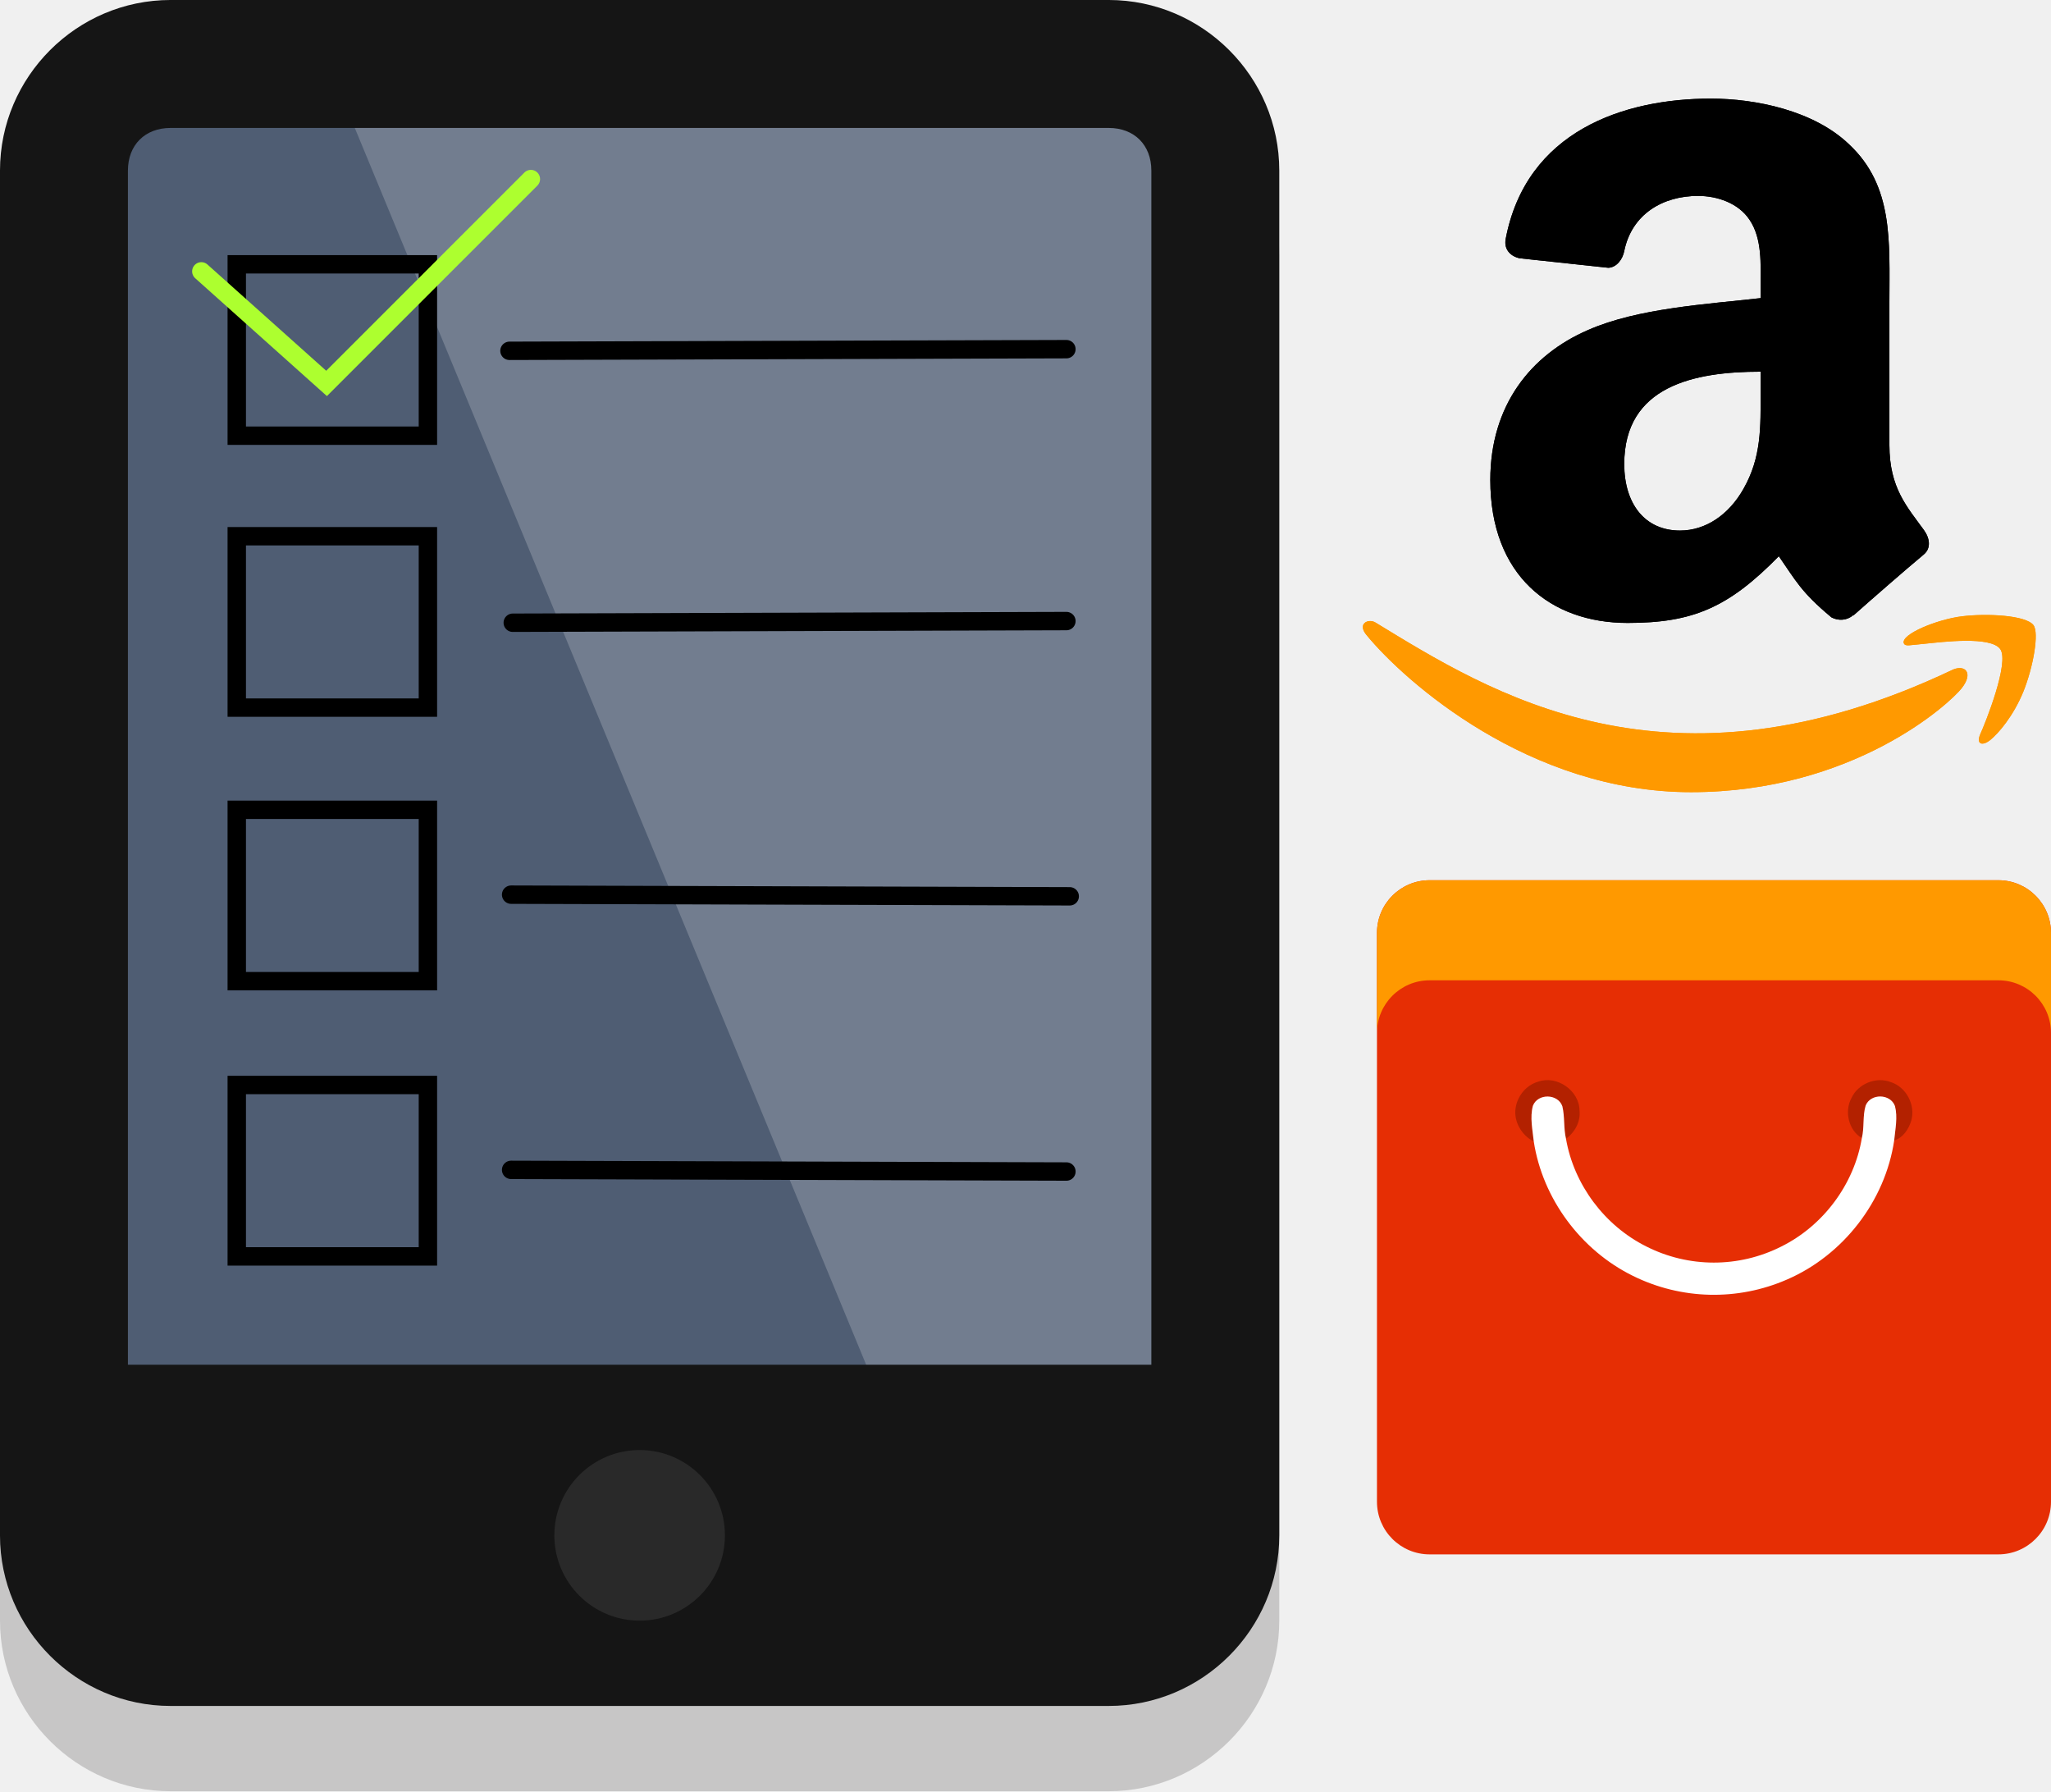
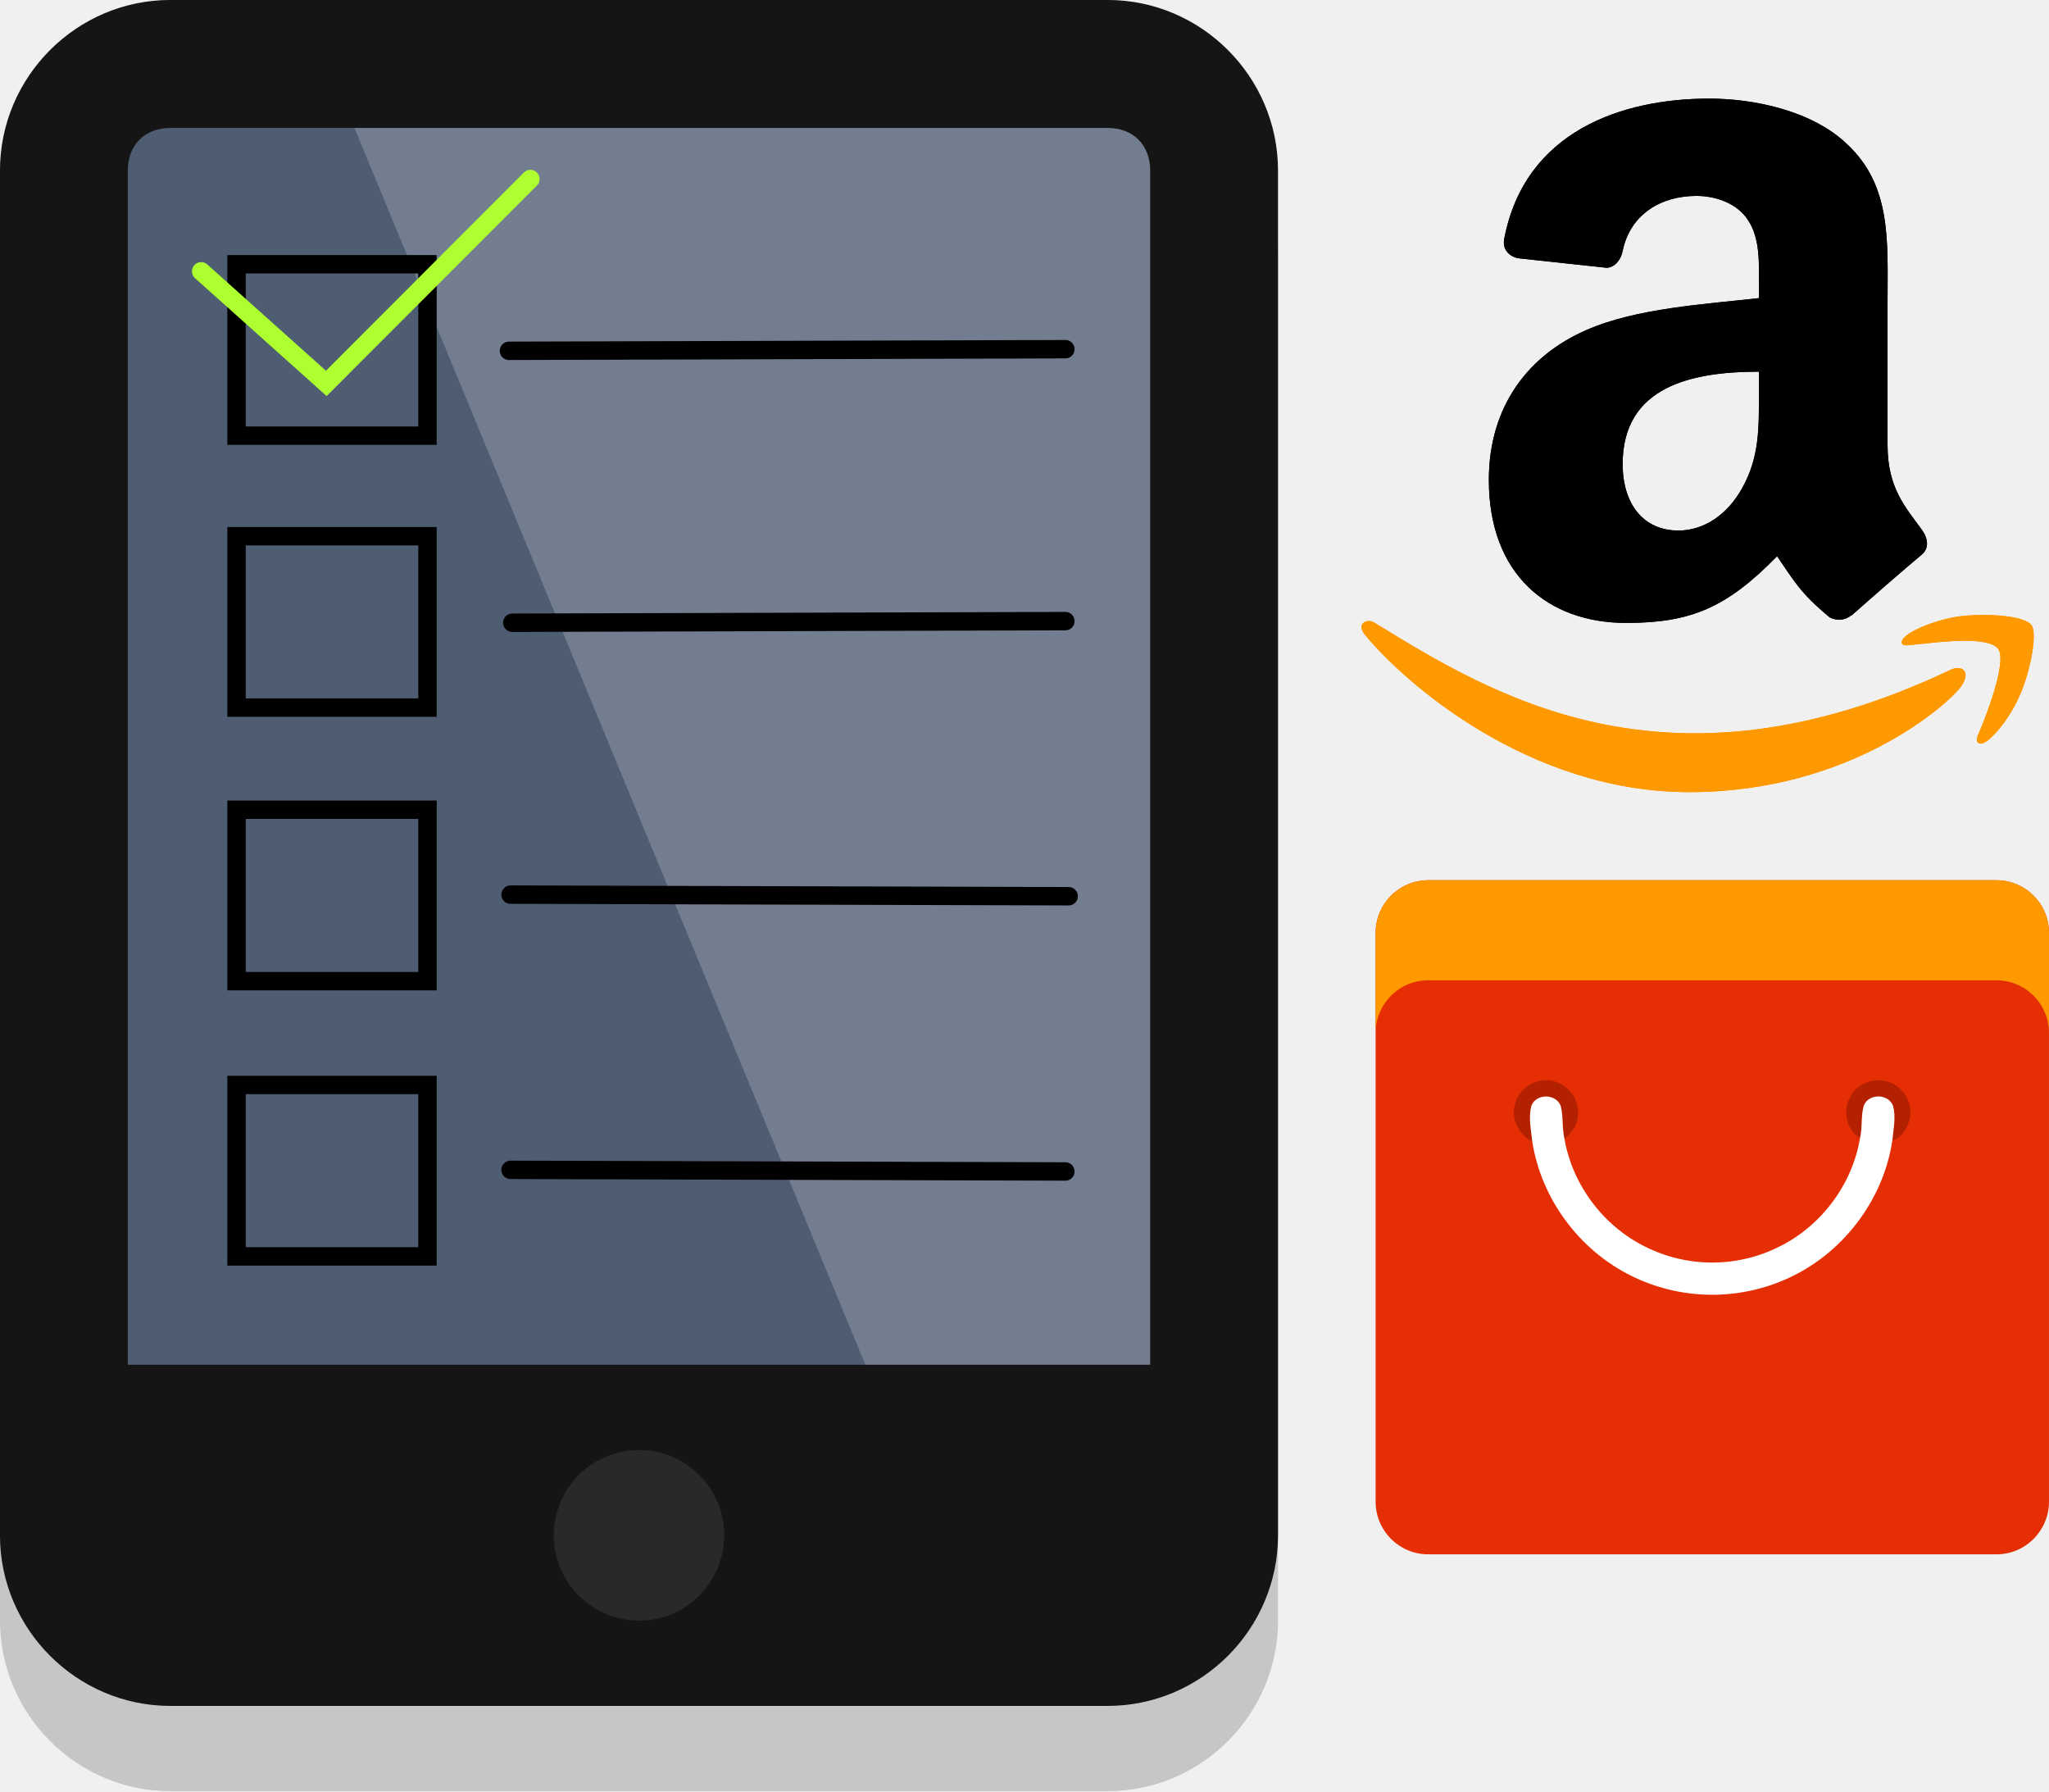
- <svg xmlns="http://www.w3.org/2000/svg" width="111.484mm" height="97.351mm" viewBox="0 0 111.484 97.351" version="1.1" id="svg5" xml:space="preserve">
+ <svg xmlns="http://www.w3.org/2000/svg" width="36.613mm" height="32mm" viewBox="0 0 36.613 32" version="1.1" id="svg5" xml:space="preserve">
  <defs id="defs2">
	
	
</defs>
  <g id="layer1" transform="translate(-35.63051,-96.31359)">
-     <g class="st1" id="g2481" transform="matrix(2.317878,0,0,2.317878,-3.773421,70.81693)">
+     <g class="st1" id="g2481" transform="matrix(0.7612219,0,0,0.7619048,22.68973,87.93264)">
      <path class="st2" d="m 47,49 c 0,2.2 -1.8,4 -4,4 H 21 c -2.2,0 -4,-1.8 -4,-4 V 17 c 0,-2.2 1.8,-4 4,-4 h 22 c 2.2,0 4,1.8 4,4 z" id="path2479" />
    </g>
-     <path class="st3" d="m 44.902,185.552 c -3.245,0 -5.795,-2.55 -5.795,-5.795 v -74.172 c 0,-3.245 2.55,-5.795 5.795,-5.795 h 50.993 c 3.245,0 5.795,2.55 5.795,5.795 v 74.172 c 0,3.245 -2.55,5.795 -5.795,5.795 z" id="path2483" style="stroke-width:2.318" />
-     <path class="st5" d="M 100.531,183.234 V 99.79 H 53.478 l 35.464,85.761 c 3.709,-0.927 7.649,-1.623 11.589,-2.318 z" id="path2489" style="stroke-width:2.318" />
-     <g id="g2493" transform="matrix(2.317878,0,0,2.317878,-3.773421,70.81693)" style="fill:#151515;fill-opacity:1">
-       <polygon class="st4" points="20,50 19,43 45,43 45,50 " id="polygon2491" style="fill:#151515;fill-opacity:1" />
+     <path class="st3" d="m 38.675,125.647 c -1.066,0 -1.903,-0.838 -1.903,-1.905 V 99.361 c 0,-1.067 0.837,-1.905 1.903,-1.905 h 16.747 c 1.066,0 1.903,0.838 1.903,1.905 v 24.381 c 0,1.067 -0.837,1.905 -1.903,1.905 z" id="path2483" style="stroke-width:0.762" />
+     <path class="st5" d="M 56.945,124.885 V 97.456 H 41.492 l 11.647,28.19 c 1.218,-0.305 2.512,-0.533 3.806,-0.762 z" id="path2489" style="stroke-width:0.762" />
+     <g id="g2493" transform="matrix(0.7612219,0,0,0.7619048,22.68973,87.93264)" style="fill:#151515;fill-opacity:1">
+       <polygon class="st4" points="45,50 20,50 19,43 45,43 " id="polygon2491" style="fill:#151515;fill-opacity:1" />
    </g>
-     <rect style="opacity:1;fill:none;stroke:#000000;stroke-width:1;stroke-linecap:round;stroke-dasharray:none" id="rect1009" width="10.39" height="9.315" x="48.5" y="110.678" ry="0" />
-     <rect style="fill:none;stroke:#000000;stroke-width:1;stroke-linecap:round;stroke-dasharray:none" id="rect1009-4" width="10.39" height="9.315" x="48.5" y="125.456" ry="0" />
-     <rect style="fill:none;stroke:#000000;stroke-width:1;stroke-linecap:round;stroke-dasharray:none" id="rect1009-6" width="10.39" height="9.315" x="48.5" y="140.324" ry="0" />
-     <rect style="fill:none;stroke:#000000;stroke-width:1;stroke-linecap:round;stroke-dasharray:none" id="rect1009-5" width="10.39" height="9.315" x="48.5" y="155.282" ry="0" />
-     <path style="opacity:1;fill:none;stroke:#000000;stroke-width:1;stroke-linecap:round;stroke-dasharray:none" d="m 63.323,115.38 30.273,-0.09" id="path1113" />
-     <path style="opacity:1;fill:none;stroke:#000000;stroke-width:1;stroke-linecap:round;stroke-dasharray:none" d="m 63.502,130.158 30.094,-0.09" id="path1115" />
-     <path style="opacity:1;fill:none;stroke:#000000;stroke-width:1;stroke-linecap:round;stroke-dasharray:none" d="m 63.413,144.937 30.363,0.09" id="path1117" />
-     <path style="opacity:1;fill:none;stroke:#000000;stroke-width:1;stroke-linecap:round;stroke-dasharray:none" d="m 63.413,159.894 30.184,0.09" id="path1119" />
-     <path style="opacity:1;fill:none;fill-opacity:1;stroke:#adff2f;stroke-width:1;stroke-linecap:round;stroke-dasharray:none" d="m 46.574,111.062 6.807,6.09 11.106,-11.106" id="path1175" />
-     <g fill="none" fill-rule="evenodd" id="g1710" transform="matrix(0.1478396,0,0,0.1478396,109.0454,101.6079)">
+     <rect style="opacity:1;fill:none;stroke:#000000;stroke-width:0.329;stroke-linecap:round;stroke-dasharray:none" id="rect1009" width="3.412" height="3.062" x="39.857" y="101.035" ry="0" />
+     <rect style="fill:none;stroke:#000000;stroke-width:0.329;stroke-linecap:round;stroke-dasharray:none" id="rect1009-4" width="3.412" height="3.062" x="39.857" y="105.893" ry="0" />
+     <rect style="fill:none;stroke:#000000;stroke-width:0.329;stroke-linecap:round;stroke-dasharray:none" id="rect1009-6" width="3.412" height="3.062" x="39.857" y="110.78" ry="0" />
+     <rect style="fill:none;stroke:#000000;stroke-width:0.329;stroke-linecap:round;stroke-dasharray:none" id="rect1009-5" width="3.412" height="3.062" x="39.857" y="115.697" ry="0" />
+     <path style="opacity:1;fill:none;stroke:#000000;stroke-width:0.329;stroke-linecap:round;stroke-dasharray:none" d="m 44.725,102.581 9.942,-0.029" id="path1113" />
+     <path style="opacity:1;fill:none;stroke:#000000;stroke-width:0.329;stroke-linecap:round;stroke-dasharray:none" d="m 44.784,107.439 9.883,-0.029" id="path1115" />
+     <path style="opacity:1;fill:none;stroke:#000000;stroke-width:0.329;stroke-linecap:round;stroke-dasharray:none" d="m 44.754,112.296 9.972,0.029" id="path1117" />
+     <path style="opacity:1;fill:none;stroke:#000000;stroke-width:0.329;stroke-linecap:round;stroke-dasharray:none" d="m 44.754,117.213 9.913,0.029" id="path1119" />
+     <path style="opacity:1;fill:none;fill-opacity:1;stroke:#adff2f;stroke-width:0.329;stroke-linecap:round;stroke-dasharray:none" d="m 39.225,101.161 2.236,2.002 3.647,-3.651" id="path1175" />
+     <g fill="none" fill-rule="evenodd" id="g1710" transform="matrix(0.04855247,0,0,0.04859603,59.74093,98.05388)">
      <path d="m 221.503,210.324 c -105.235,50.083 -170.545,8.18 -212.352,-17.271 -2.587,-1.604 -6.984,0.375 -3.169,4.757 13.928,16.888 59.573,57.593 119.153,57.593 59.621,0 95.09,-32.532 99.527,-38.207 4.407,-5.627 1.294,-8.731 -3.16,-6.872 z m 29.555,-16.322 c -2.826,-3.68 -17.184,-4.366 -26.22,-3.256 -9.05,1.078 -22.634,6.609 -21.453,9.93 0.606,1.244 1.843,0.686 8.06,0.127 6.234,-0.622 23.698,-2.826 27.337,1.931 3.656,4.79 -5.57,27.608 -7.255,31.288 -1.628,3.68 0.622,4.629 3.68,2.178 3.016,-2.45 8.476,-8.795 12.14,-17.774 3.639,-9.028 5.858,-21.622 3.71,-24.424 z" fill="#ff9900" fill-rule="nonzero" id="path1702" />
      <path d="m 150.744,108.13 c 0,13.141 0.332,24.1 -6.31,35.77 -5.361,9.489 -13.853,15.324 -23.341,15.324 -12.952,0 -20.495,-9.868 -20.495,-24.432 0,-28.75 25.76,-33.968 50.146,-33.968 z m 34.015,82.216 c -2.23,1.992 -5.456,2.135 -7.97,0.806 -11.196,-9.298 -13.189,-13.615 -19.356,-22.487 -18.502,18.882 -31.596,24.527 -55.601,24.527 -28.37,0 -50.478,-17.506 -50.478,-52.565 0,-27.373 14.85,-46.018 35.96,-55.126 18.313,-8.066 43.884,-9.489 63.43,-11.718 v -4.365 c 0,-8.018 0.616,-17.506 -4.08,-24.432 -4.128,-6.215 -12.003,-8.777 -18.93,-8.777 -12.856,0 -24.337,6.594 -27.136,20.257 -0.57,3.037 -2.799,6.026 -5.835,6.168 L 62.028,59.124 C 59.277,58.506 56.241,56.277 57,52.054 64.543,12.394 100.36,0.438 132.43,0.438 c 16.415,0 37.858,4.365 50.81,16.795 16.415,15.323 14.849,35.77 14.849,58.02 v 52.565 c 0,15.798 6.547,22.724 12.714,31.264 2.182,3.036 2.657,6.69 -0.095,8.966 -6.879,5.74 -19.119,16.415 -25.855,22.393 l -0.095,-0.095" fill="#000000" id="path1704" />
      <path d="m 221.503,210.324 c -105.235,50.083 -170.545,8.18 -212.352,-17.271 -2.587,-1.604 -6.984,0.375 -3.169,4.757 13.928,16.888 59.573,57.593 119.153,57.593 59.621,0 95.09,-32.532 99.527,-38.207 4.407,-5.627 1.294,-8.731 -3.16,-6.872 z m 29.555,-16.322 c -2.826,-3.68 -17.184,-4.366 -26.22,-3.256 -9.05,1.078 -22.634,6.609 -21.453,9.93 0.606,1.244 1.843,0.686 8.06,0.127 6.234,-0.622 23.698,-2.826 27.337,1.931 3.656,4.79 -5.57,27.608 -7.255,31.288 -1.628,3.68 0.622,4.629 3.68,2.178 3.016,-2.45 8.476,-8.795 12.14,-17.774 3.639,-9.028 5.858,-21.622 3.71,-24.424 z" fill="#ff9900" fill-rule="nonzero" id="path1706" />
      <path d="m 150.744,108.13 c 0,13.141 0.332,24.1 -6.31,35.77 -5.361,9.489 -13.853,15.324 -23.341,15.324 -12.952,0 -20.495,-9.868 -20.495,-24.432 0,-28.75 25.76,-33.968 50.146,-33.968 z m 34.015,82.216 c -2.23,1.992 -5.456,2.135 -7.97,0.806 -11.196,-9.298 -13.189,-13.615 -19.356,-22.487 -18.502,18.882 -31.596,24.527 -55.601,24.527 -28.37,0 -50.478,-17.506 -50.478,-52.565 0,-27.373 14.85,-46.018 35.96,-55.126 18.313,-8.066 43.884,-9.489 63.43,-11.718 v -4.365 c 0,-8.018 0.616,-17.506 -4.08,-24.432 -4.128,-6.215 -12.003,-8.777 -18.93,-8.777 -12.856,0 -24.337,6.594 -27.136,20.257 -0.57,3.037 -2.799,6.026 -5.835,6.168 L 62.028,59.124 C 59.277,58.506 56.241,56.277 57,52.054 64.543,12.394 100.36,0.438 132.43,0.438 c 16.415,0 37.858,4.365 50.81,16.795 16.415,15.323 14.849,35.77 14.849,58.02 v 52.565 c 0,15.798 6.547,22.724 12.714,31.264 2.182,3.036 2.657,6.69 -0.095,8.966 -6.879,5.74 -19.119,16.415 -25.855,22.393 l -0.095,-0.095" fill="#000000" id="path1708" />
    </g>
-     <g id="g1741" transform="matrix(0.2645833,0,0,0.2645833,-46.8008,107.6105)">
+     <g id="g1741" transform="matrix(0.08689267,0,0,0.08697062,8.558972,100.027)">
      <g id="g2110" transform="matrix(2.163649,0,0,2.163649,594.4344,138.1146)">
        <path d="M 5,0 A 5,5 0 0 0 0,5 v 54 a 5,5 0 0 0 5,5 h 54 a 5,5 0 0 0 5,-5 V 5 A 5,5 0 0 0 59,0 Z" fill="#e62e04" id="path1723" />
        <path d="m 17.6,21.452 c 0.245,1 0.107,2.08 0.348,3.097 0.84,-0.615 1.4,-1.63 1.285,-2.687 -0.017,-1.892 -2.145,-3.375 -3.926,-2.738 -1.12,0.32 -1.948,1.325 -2.136,2.46 -0.224,1.3 0.557,2.63 1.718,3.224 -0.115,-1.12 -0.384,-2.3 -0.083,-3.396 0.46,-1.194 2.37,-1.17 2.795,0.04 z m 33.138,1.356 c 0.408,-1.468 -0.48,-3.17 -1.936,-3.64 -1.4,-0.55 -3.133,0.15 -3.75,1.514 -0.688,1.263 -0.272,3.06 0.986,3.8 0.248,-1.014 0.065,-2.1 0.36,-3.085 0.47,-1.177 2.355,-1.143 2.784,0.05 0.273,1.066 0.026,2.186 -0.077,3.262 0.854,-0.264 1.387,-1.08 1.632,-1.898 z" fill="#b32100" id="path1725" />
        <path d="m 46.4,21.396 c -0.296,0.995 -0.113,2.072 -0.36,3.085 -0.732,4.4 -3.678,8.332 -7.667,10.303 A 14.2,14.2 0 0 1 25.575,34.768 C 21.623,32.802 18.7,28.903 17.949,24.55 c -0.24,-1.018 -0.104,-2.087 -0.348,-3.097 -0.424,-1.2 -2.334,-1.235 -2.794,-0.04 -0.3,1.106 -0.03,2.277 0.083,3.396 0.84,5.44 4.48,10.325 9.412,12.75 a 17.34,17.34 0 0 0 14.635,0.346 c 5.333,-2.303 9.32,-7.446 10.173,-13.2 0.103,-1.076 0.35,-2.197 0.076,-3.262 -0.43,-1.193 -2.314,-1.226 -2.785,-0.05 z" fill="#ffffff" id="path1727" />
        <path d="M 5,0 A 5,5 0 0 0 0,5 v 9.5 a 5,5 0 0 1 5,-5 h 54 a 5,5 0 0 1 5,5 V 5 A 5,5 0 0 0 59,0 Z" fill="#ff9900" id="path1729" />
      </g>
    </g>
-     <path class="st4" d="m 95.895,103.267 c 1.391,0 2.318,0.927 2.318,2.318 v 74.172 c 0,1.391 -0.927,2.318 -2.318,2.318 H 44.902 c -1.391,0 -2.318,-0.927 -2.318,-2.318 v -74.172 c 0,-1.391 0.927,-2.318 2.318,-2.318 h 50.993 m 0,-6.954 H 44.902 c -5.099,0 -9.272,4.172 -9.272,9.272 v 74.172 c 0,5.099 4.172,9.272 9.272,9.272 h 50.993 c 5.099,0 9.272,-4.172 9.272,-9.272 v -74.172 c 0,-5.099 -4.172,-9.272 -9.272,-9.272 z" id="path2485" style="fill:#151515;fill-opacity:1;stroke-width:2.318" />
-     <g id="g2497" transform="matrix(2.317878,0,0,2.317878,-3.773421,70.81693)" style="fill:#292929;fill-opacity:1">
+     <path class="st4" d="m 55.422,98.599 c 0.457,0 0.761,0.305 0.761,0.762 v 24.381 c 0,0.457 -0.304,0.762 -0.761,0.762 h -16.747 c -0.457,0 -0.761,-0.305 -0.761,-0.762 V 99.361 c 0,-0.457 0.304,-0.762 0.761,-0.762 h 16.747 m 0,-2.286 h -16.747 c -1.675,0 -3.045,1.371 -3.045,3.048 v 24.381 c 0,1.676 1.37,3.048 3.045,3.048 h 16.747 c 1.675,0 3.045,-1.371 3.045,-3.048 V 99.361 c 0,-1.676 -1.37,-3.048 -3.045,-3.048 z" id="path2485" style="fill:#151515;fill-opacity:1;stroke-width:0.762" />
+     <g id="g2497" transform="matrix(0.7612219,0,0,0.7619048,22.68973,87.93264)" style="fill:#292929;fill-opacity:1">
      <circle class="st6" cx="32" cy="47" r="2" id="circle2495" style="fill:#292929;fill-opacity:1" />
    </g>
  </g>
  <style type="text/css" id="style2475">
	.st0{fill:#E0995E;}
	.st1{opacity:0.2;}
	.st2{fill:#231F20;}
	.st3{fill:#4F5D73;}
	.st4{fill:#FFFFFF;}
	.st5{opacity:0.2;fill:#FFFFFF;}
	.st6{fill:#E0E0D1;}
</style>
</svg>
